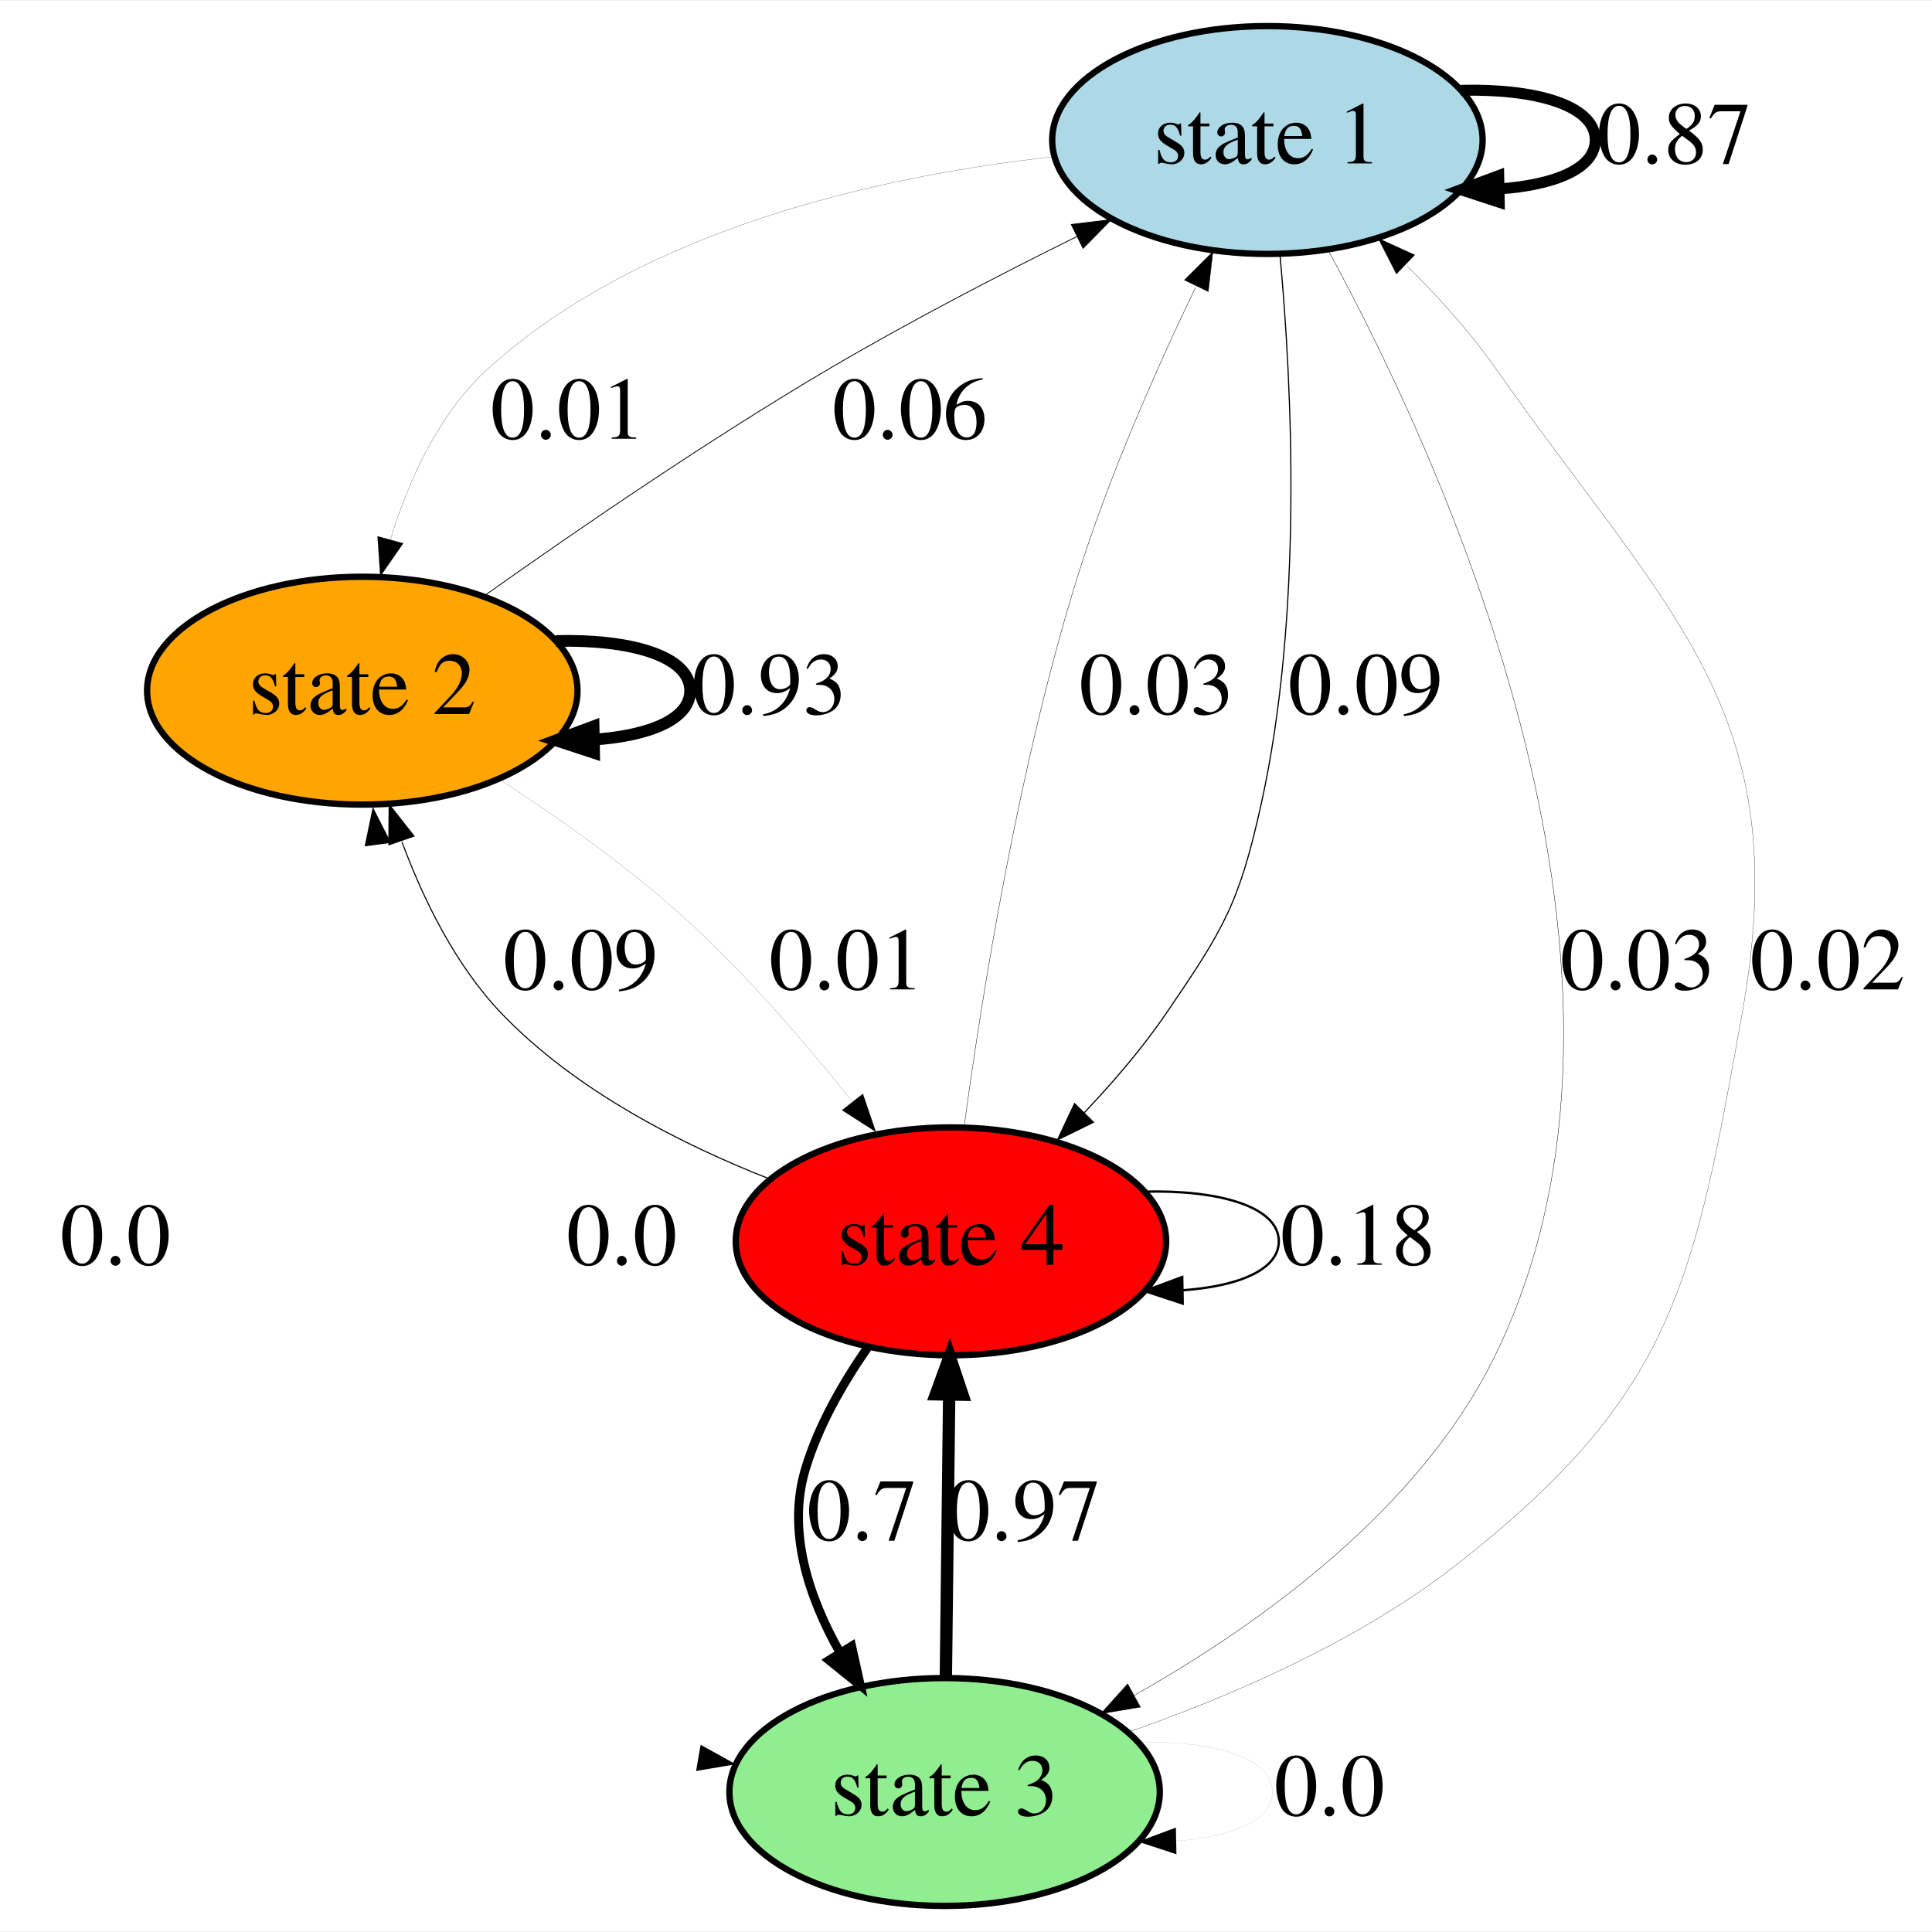
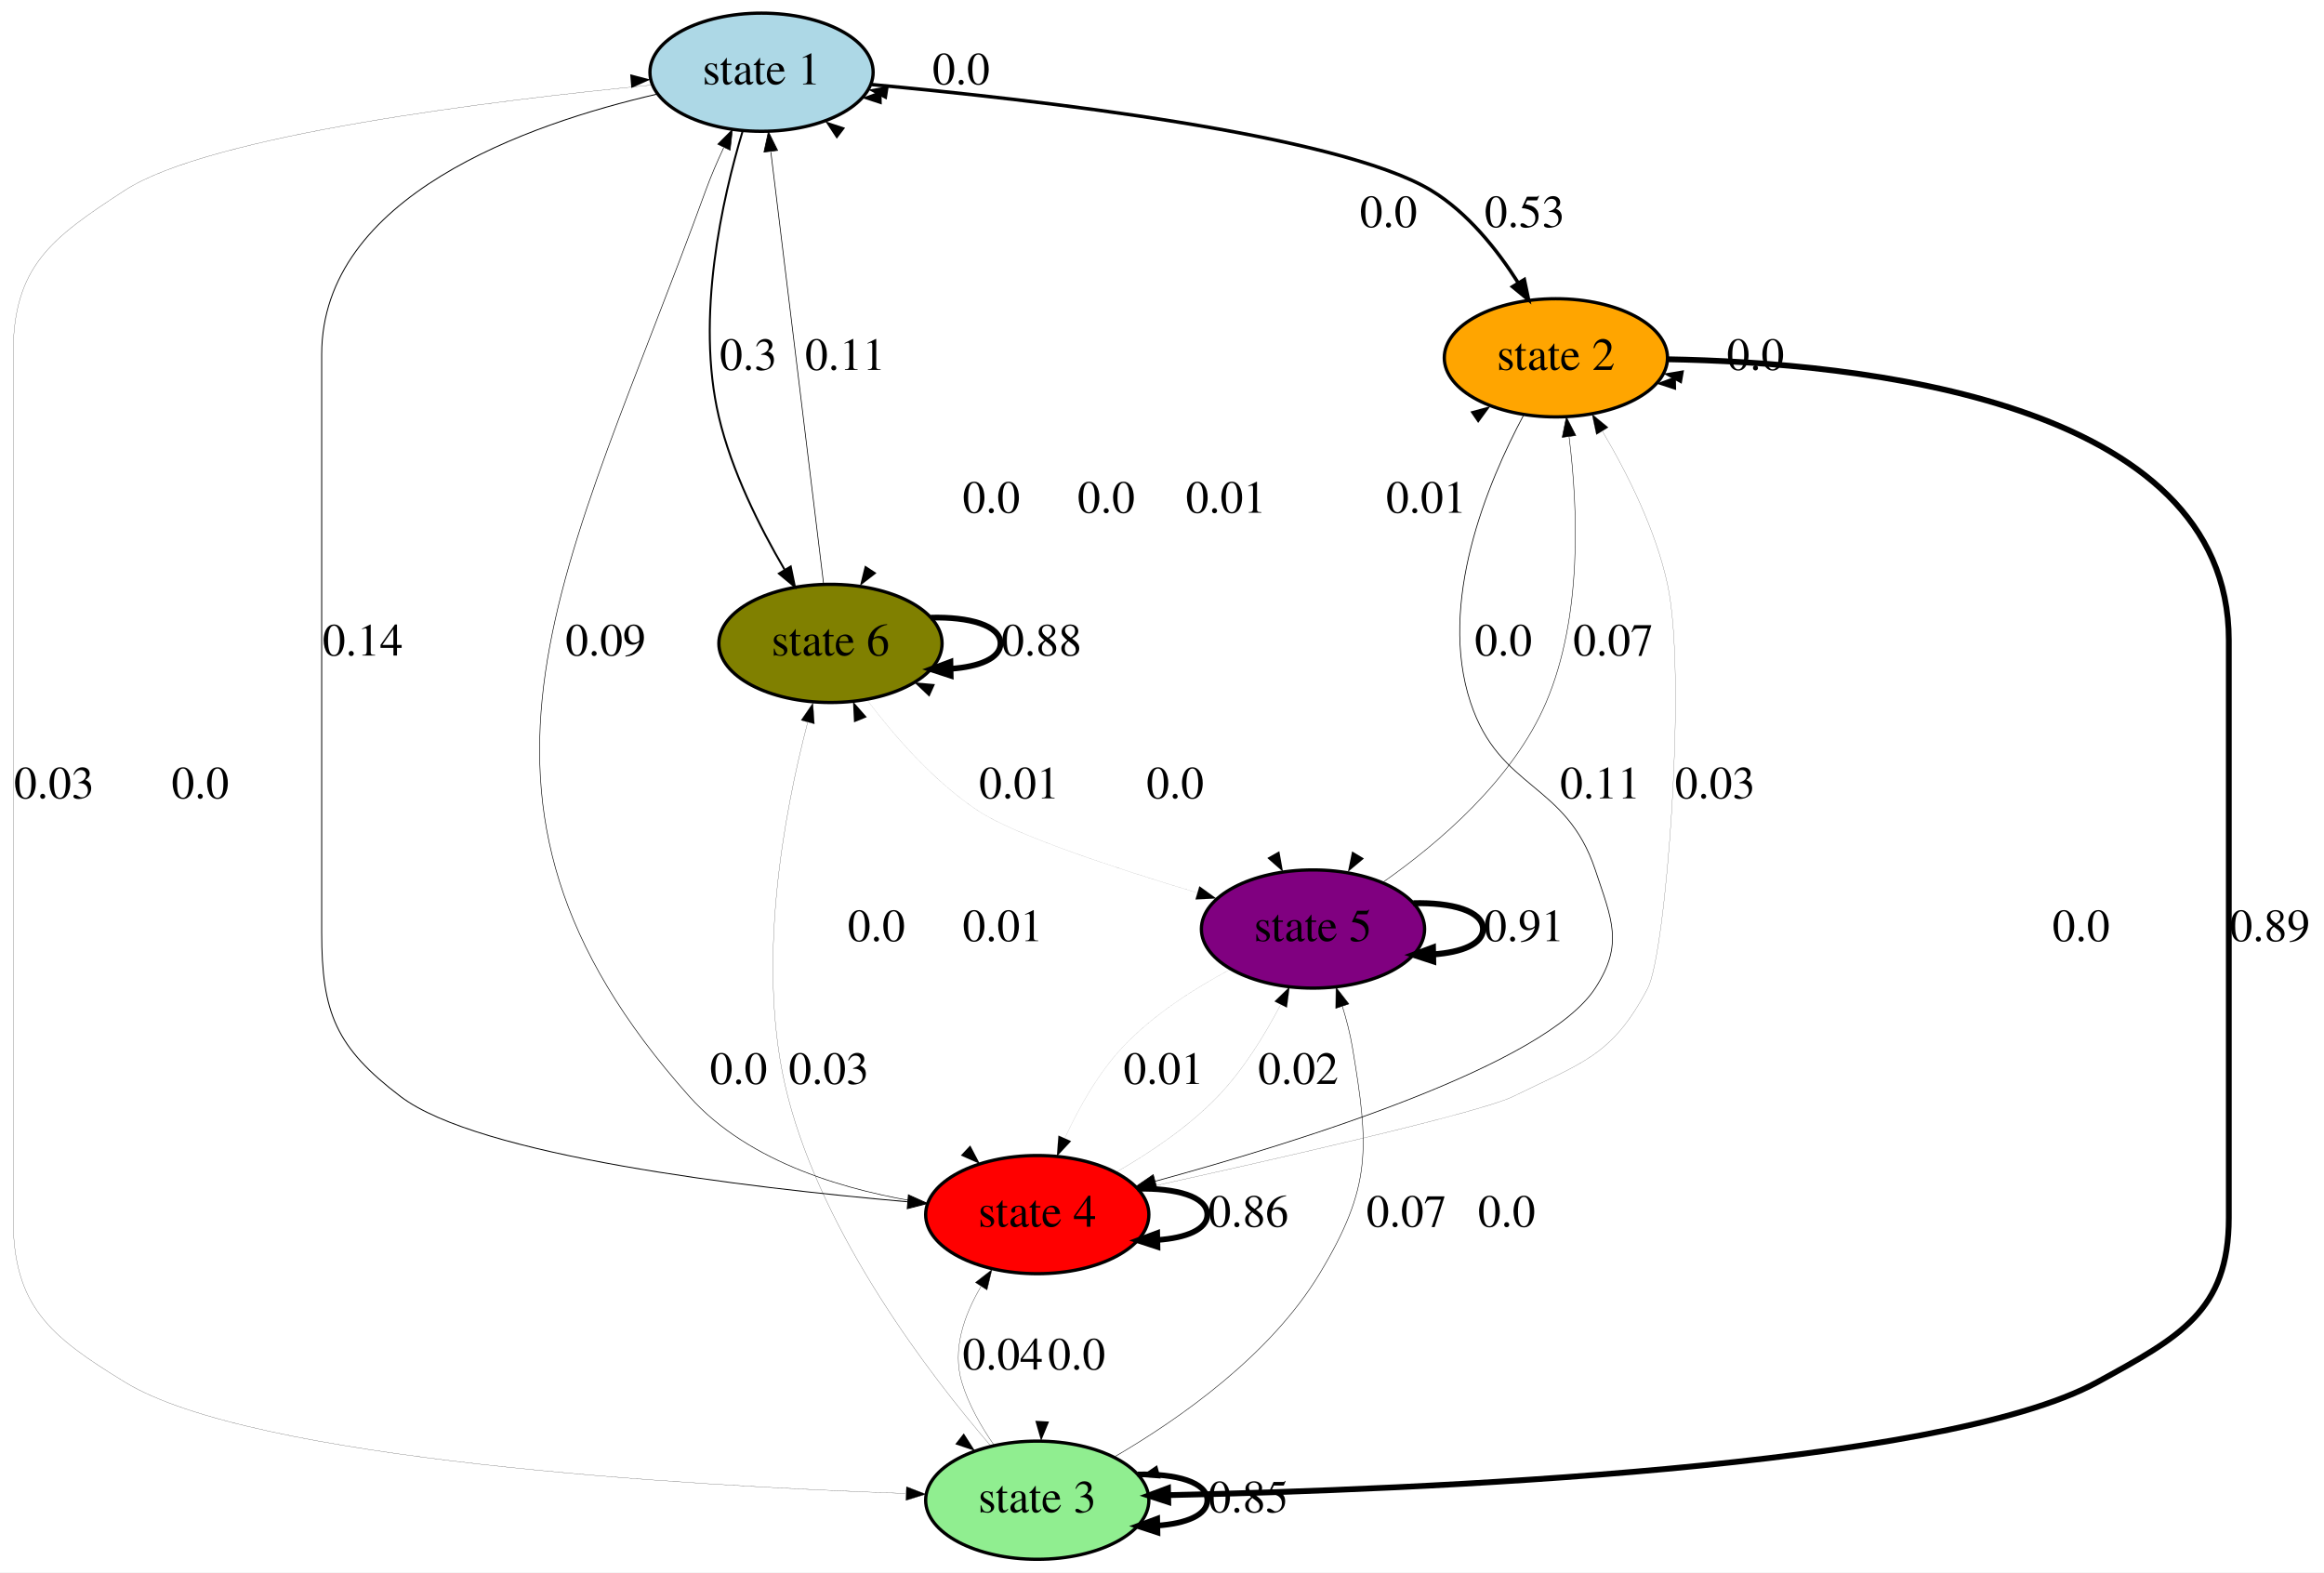
- <svg xmlns="http://www.w3.org/2000/svg" width="305pt" height="305pt" viewBox="0.00 0.00 305.24 305.00">
-   <g id="graph0" class="graph" transform="scale(1 1) rotate(0) translate(4 301)">
-     <polygon fill="white" stroke="transparent" points="-4,4 -4,-301 301.24,-301 301.24,4 -4,4" />
+ <svg xmlns="http://www.w3.org/2000/svg" width="708pt" height="479pt" viewBox="0.00 0.00 708.00 479.00">
+   <g id="graph0" class="graph" transform="scale(1 1) rotate(0) translate(4 475)">
+     <polygon fill="white" stroke="transparent" points="-4,4 -4,-475 704,-475 704,4 -4,4" />
    <g id="node1" class="node">
-       <ellipse fill="lightblue" stroke="black" cx="196.24" cy="-279" rx="34" ry="18" />
-       <text text-anchor="middle" x="196.24" y="-275.3" font-family="Times,serif" font-size="14.00">state 1</text>
+       <ellipse fill="lightblue" stroke="black" cx="228" cy="-453" rx="34" ry="18" />
+       <text text-anchor="middle" x="228" y="-449.3" font-family="Times,serif" font-size="14.00">state 1</text>
    </g>
    <g id="edge1" class="edge">
-       <path fill="none" stroke="black" stroke-width="1.74" d="M226.82,-286.85C238.43,-287.15 248.04,-284.54 248.04,-279 248.04,-274.46 241.58,-271.88 232.84,-271.27" />
-       <polygon fill="black" stroke="black" stroke-width="1.74" points="232.86,-269.17 226.82,-271.15 232.78,-273.37 232.86,-269.17" />
-       <text text-anchor="middle" x="260.54" y="-275.3" font-family="Times,serif" font-size="14.00">0.87</text>
+       <path fill="none" stroke="black" stroke-width="0" d="M258.58,-460.85C270.19,-461.15 279.8,-458.54 279.8,-453 279.8,-448.46 273.34,-445.88 264.6,-445.27" />
+       <polygon fill="black" stroke="black" stroke-width="0" points="264.62,-443.17 258.58,-445.15 264.54,-447.37 264.62,-443.17" />
+       <text text-anchor="middle" x="288.8" y="-449.3" font-family="Times,serif" font-size="14.00">0.0</text>
    </g>
    <g id="node2" class="node">
-       <ellipse fill="orange" stroke="black" cx="53.24" cy="-192" rx="34" ry="18" />
-       <text text-anchor="middle" x="53.24" y="-188.3" font-family="Times,serif" font-size="14.00">state 2</text>
+       <ellipse fill="orange" stroke="black" cx="470" cy="-366" rx="34" ry="18" />
+       <text text-anchor="middle" x="470" y="-362.3" font-family="Times,serif" font-size="14.00">state 2</text>
    </g>
    <g id="edge2" class="edge">
-       <path fill="none" stroke="black" stroke-width="0.03" d="M162.61,-276.38C135.44,-273.38 97.81,-265.15 73.24,-243 65.42,-235.95 60.61,-225.42 57.67,-215.85" />
-       <polygon fill="black" stroke="black" stroke-width="0.03" points="59.7,-215.28 56.08,-210.05 55.65,-216.39 59.7,-215.28" />
-       <text text-anchor="middle" x="85.74" y="-231.8" font-family="Times,serif" font-size="14.00">0.01</text>
+       <path fill="none" stroke="black" stroke-width="1.06" d="M261.45,-449.25C311.72,-444.61 403.89,-434.06 432,-417 443.11,-410.26 452.12,-398.95 458.56,-388.79" />
+       <polygon fill="black" stroke="black" stroke-width="1.06" points="460.38,-389.84 461.7,-383.62 456.79,-387.66 460.38,-389.84" />
+       <text text-anchor="middle" x="460.5" y="-405.8" font-family="Times,serif" font-size="14.00">0.53</text>
    </g>
    <g id="node3" class="node">
-       <ellipse fill="lightgreen" stroke="black" cx="145.24" cy="-18" rx="34" ry="18" />
-       <text text-anchor="middle" x="145.24" y="-14.3" font-family="Times,serif" font-size="14.00">state 3</text>
+       <ellipse fill="lightgreen" stroke="black" cx="312" cy="-18" rx="34" ry="18" />
+       <text text-anchor="middle" x="312" y="-14.3" font-family="Times,serif" font-size="14.00">state 3</text>
    </g>
    <g id="edge3" class="edge">
-       <path fill="none" stroke="black" stroke-width="0.06" d="M205.88,-261.5C224.54,-227.24 261.3,-146.6 232.24,-87 220.44,-62.8 195.4,-44.69 175.2,-33.26" />
-       <polygon fill="black" stroke="black" stroke-width="0.06" points="176.18,-31.41 169.91,-30.36 174.16,-35.09 176.18,-31.41" />
-       <text text-anchor="middle" x="254.74" y="-144.8" font-family="Times,serif" font-size="14.00">0.03</text>
+       <path fill="none" stroke="black" stroke-width="0.06" d="M194.89,-449.13C146.68,-444.44 60.05,-433.92 34,-417 11.46,-402.36 0,-393.87 0,-367 0,-367 0,-367 0,-104 0,-77.13 11.08,-68.03 34,-54 72.98,-30.13 204.56,-22.44 271.76,-20.05" />
+       <polygon fill="black" stroke="black" stroke-width="0.06" points="272.14,-22.13 278.06,-19.83 271.99,-17.94 272.14,-22.13" />
+       <text text-anchor="middle" x="12.5" y="-231.8" font-family="Times,serif" font-size="14.00">0.03</text>
    </g>
    <g id="node4" class="node">
-       <ellipse fill="red" stroke="black" cx="146.24" cy="-105" rx="34" ry="18" />
-       <text text-anchor="middle" x="146.24" y="-101.3" font-family="Times,serif" font-size="14.00">state 4</text>
+       <ellipse fill="red" stroke="black" cx="312" cy="-105" rx="34" ry="18" />
+       <text text-anchor="middle" x="312" y="-101.3" font-family="Times,serif" font-size="14.00">state 4</text>
    </g>
    <g id="edge4" class="edge">
-       <path fill="none" stroke="black" stroke-width="0.18" d="M198.23,-260.82C200.14,-240 201.88,-203.97 195.24,-174 191.75,-158.27 189.32,-154.31 180.24,-141 176.51,-135.54 171.89,-130.15 167.28,-125.3" />
-       <polygon fill="black" stroke="black" stroke-width="0.18" points="168.76,-123.81 163.06,-121.01 165.77,-126.76 168.76,-123.81" />
-       <text text-anchor="middle" x="211.74" y="-188.3" font-family="Times,serif" font-size="14.00">0.09</text>
+       <path fill="none" stroke="black" stroke-width="0.28" d="M196.24,-446.34C156.62,-437.23 94,-415.21 94,-367 94,-367 94,-367 94,-191 94,-166.35 98.39,-155.93 118,-141 141.7,-122.95 222.85,-113.27 272.38,-108.92" />
+       <polygon fill="black" stroke="black" stroke-width="0.28" points="272.75,-111 278.55,-108.39 272.39,-106.81 272.75,-111" />
+       <text text-anchor="middle" x="106.5" y="-275.3" font-family="Times,serif" font-size="14.00">0.14</text>
+     </g>
+     <g id="node5" class="node">
+       <ellipse fill="purple" stroke="black" cx="396" cy="-192" rx="34" ry="18" />
+       <text text-anchor="middle" x="396" y="-188.3" font-family="Times,serif" font-size="14.00">state 5</text>
    </g>
    <g id="edge5" class="edge">
-       <path fill="none" stroke="black" stroke-width="0.13" d="M72.6,-207.05C87.28,-217.47 108.13,-231.76 127.24,-243 139.69,-250.32 153.85,-257.67 166.1,-263.73" />
-       <polygon fill="black" stroke="black" stroke-width="0.13" points="165.26,-265.66 171.57,-266.42 167.11,-261.89 165.26,-265.66" />
-       <text text-anchor="middle" x="139.74" y="-231.8" font-family="Times,serif" font-size="14.00">0.06</text>
+       <path fill="none" stroke="black" stroke-width="0" d="M239.65,-435.97C259.74,-408.13 301.96,-348.84 335,-297 352.76,-269.13 371.82,-236.08 383.81,-214.84" />
+       <polygon fill="black" stroke="black" stroke-width="0" points="385.74,-215.7 386.86,-209.44 382.08,-213.63 385.74,-215.7" />
+       <text text-anchor="middle" x="333" y="-318.8" font-family="Times,serif" font-size="14.00">0.0</text>
+     </g>
+     <g id="node6" class="node">
+       <ellipse fill="olive" stroke="black" cx="249" cy="-279" rx="34" ry="18" />
+       <text text-anchor="middle" x="249" y="-275.3" font-family="Times,serif" font-size="14.00">state 6</text>
    </g>
    <g id="edge6" class="edge">
-       <path fill="none" stroke="black" stroke-width="1.85" d="M83.82,-199.85C95.43,-200.15 105.04,-197.54 105.04,-192 105.04,-187.46 98.57,-184.88 89.84,-184.27" />
-       <polygon fill="black" stroke="black" stroke-width="1.85" points="89.86,-182.17 83.82,-184.15 89.78,-186.37 89.86,-182.17" />
-       <text text-anchor="middle" x="117.54" y="-188.3" font-family="Times,serif" font-size="14.00">0.93</text>
+       <path fill="none" stroke="black" stroke-width="0.59" d="M222.29,-435.23C216.05,-414.51 207.85,-378.28 215,-348 218.9,-331.48 227.46,-314.39 235.02,-301.48" />
+       <polygon fill="black" stroke="black" stroke-width="0.59" points="236.89,-302.44 238.18,-296.22 233.29,-300.28 236.89,-302.44" />
+       <text text-anchor="middle" x="224" y="-362.3" font-family="Times,serif" font-size="14.00">0.3</text>
    </g>
    <g id="edge7" class="edge">
-       <path fill="none" stroke="black" stroke-width="0" d="M38.27,-175.79C26.74,-162.93 11.71,-143.38 5.24,-123 0.4,-107.75 0,-102.12 5.24,-87 19.29,-46.45 69.79,-30.05 106.1,-23.43" />
-       <polygon fill="black" stroke="black" stroke-width="0" points="106.69,-25.46 112.25,-22.38 105.98,-21.32 106.69,-25.46" />
-       <text text-anchor="middle" x="14.24" y="-101.3" font-family="Times,serif" font-size="14.00">0.0</text>
+       <path fill="none" stroke="black" stroke-width="0" d="M448.14,-379.76C422.94,-394.47 384.86,-416.66 384,-417 345.48,-432.1 298.93,-441.48 266.76,-446.69" />
+       <polygon fill="black" stroke="black" stroke-width="0" points="266.12,-444.66 260.52,-447.67 266.77,-448.81 266.12,-444.66" />
+       <text text-anchor="middle" x="419" y="-405.8" font-family="Times,serif" font-size="14.00">0.0</text>
    </g>
    <g id="edge8" class="edge">
-       <path fill="none" stroke="black" stroke-width="0.02" d="M74.79,-178.07C84.26,-171.93 95.25,-164.15 104.24,-156 113.82,-147.31 123.21,-136.43 130.66,-127.04" />
-       <polygon fill="black" stroke="black" stroke-width="0.02" points="132.33,-128.31 134.38,-122.29 129.03,-125.72 132.33,-128.31" />
-       <text text-anchor="middle" x="129.74" y="-144.8" font-family="Times,serif" font-size="14.00">0.01</text>
+       <path fill="none" stroke="black" stroke-width="0" d="M500.58,-373.85C512.19,-374.15 521.8,-371.54 521.8,-366 521.8,-361.46 515.34,-358.88 506.6,-358.27" />
+       <polygon fill="black" stroke="black" stroke-width="0" points="506.62,-356.17 500.58,-358.15 506.54,-360.37 506.62,-356.17" />
+       <text text-anchor="middle" x="530.8" y="-362.3" font-family="Times,serif" font-size="14.00">0.0</text>
    </g>
    <g id="edge9" class="edge">
-       <path fill="none" stroke="black" stroke-width="0.04" d="M174.17,-27.42C190.56,-33.15 210.81,-41.9 226.24,-54 260.49,-80.87 263.56,-98.15 271.24,-141 279.8,-188.77 260.17,-203.3 232.24,-243 228.25,-248.68 223.25,-254.21 218.27,-259.14" />
-       <polygon fill="black" stroke="black" stroke-width="0.04" points="216.62,-257.82 213.73,-263.48 219.52,-260.85 216.62,-257.82" />
-       <text text-anchor="middle" x="284.74" y="-144.8" font-family="Times,serif" font-size="14.00">0.02</text>
+       <path fill="none" stroke="black" stroke-width="1.77" d="M503.85,-365.56C562.08,-364.57 675,-353.2 675,-280 675,-280 675,-280 675,-104 675,-75.54 659.95,-67.69 635,-54 587.21,-27.77 427.41,-21.2 352.02,-19.55" />
+       <polygon fill="black" stroke="black" stroke-width="1.77" points="351.9,-17.45 345.86,-19.42 351.82,-21.65 351.9,-17.45" />
+       <text text-anchor="middle" x="687.5" y="-188.3" font-family="Times,serif" font-size="14.00">0.89</text>
    </g>
    <g id="edge10" class="edge">
-       <path fill="none" stroke="black" stroke-width="0" d="M129.46,-34.1C116.4,-47.2 98,-67.12 85.24,-87 71.05,-109.1 68.71,-115.82 61.24,-141 58.73,-149.46 56.96,-158.98 55.73,-167.42" />
-       <polygon fill="black" stroke="black" stroke-width="0" points="53.61,-167.4 54.9,-173.63 57.78,-167.96 53.61,-167.4" />
-       <text text-anchor="middle" x="94.24" y="-101.3" font-family="Times,serif" font-size="14.00">0.0</text>
+       <path fill="none" stroke="black" stroke-width="0.22" d="M460.18,-348.57C449.13,-327.89 433.92,-291.38 444,-261 452.9,-234.17 473.1,-236.83 482,-210 487.04,-194.81 490.71,-187.42 482,-174 466.89,-150.71 393.27,-127.55 348.01,-115.18" />
+       <polygon fill="black" stroke="black" stroke-width="0.22" points="348.43,-113.12 342.09,-113.58 347.33,-117.17 348.43,-113.12" />
+       <text text-anchor="middle" x="483.5" y="-231.8" font-family="Times,serif" font-size="14.00">0.11</text>
    </g>
    <g id="edge11" class="edge">
-       <path fill="none" stroke="black" stroke-width="0.01" d="M175.82,-25.85C187.43,-26.15 197.04,-23.54 197.04,-18 197.04,-13.46 190.58,-10.88 181.84,-10.27" />
-       <polygon fill="black" stroke="black" stroke-width="0.01" points="181.86,-8.17 175.82,-10.15 181.78,-12.37 181.86,-8.17" />
-       <text text-anchor="middle" x="206.04" y="-14.3" font-family="Times,serif" font-size="14.00">0.0</text>
+       <path fill="none" stroke="black" stroke-width="0" d="M464.53,-348.16C455.77,-321.92 437.5,-269.93 417,-228 414.86,-223.61 412.34,-219.05 409.82,-214.73" />
+       <polygon fill="black" stroke="black" stroke-width="0" points="411.52,-213.48 406.64,-209.41 407.92,-215.64 411.52,-213.48" />
+       <text text-anchor="middle" x="454" y="-275.3" font-family="Times,serif" font-size="14.00">0.0</text>
    </g>
    <g id="edge12" class="edge">
-       <path fill="none" stroke="black" stroke-width="1.95" d="M145.44,-36.17C145.59,-48.96 145.8,-66.55 145.96,-80.61" />
-       <polygon fill="black" stroke="black" stroke-width="1.95" points="143.86,-80.83 146.04,-86.8 148.06,-80.77 143.86,-80.83" />
-       <text text-anchor="middle" x="157.74" y="-57.8" font-family="Times,serif" font-size="14.00">0.97</text>
+       <path fill="none" stroke="black" stroke-width="0" d="M436.17,-365.27C397.83,-364.11 334.75,-357.64 289,-330 277.66,-323.15 268.2,-311.83 261.34,-301.7" />
+       <polygon fill="black" stroke="black" stroke-width="0" points="263.02,-300.43 257.99,-296.54 259.5,-302.72 263.02,-300.43" />
+       <text text-anchor="middle" x="298" y="-318.8" font-family="Times,serif" font-size="14.00">0.0</text>
    </g>
    <g id="edge13" class="edge">
-       <path fill="none" stroke="black" stroke-width="0.06" d="M148.34,-123.22C151.16,-144.09 156.92,-180.16 166.24,-210 171.14,-225.7 178.6,-242.63 184.86,-255.66" />
-       <polygon fill="black" stroke="black" stroke-width="0.06" points="183.12,-256.88 187.63,-261.36 186.9,-255.05 183.12,-256.88" />
-       <text text-anchor="middle" x="178.74" y="-188.3" font-family="Times,serif" font-size="14.00">0.03</text>
+       <path fill="none" stroke="black" stroke-width="0" d="M279.1,-22.57C208.33,-31.18 48,-55.97 48,-104 48,-367 48,-367 48,-367 48,-428.44 134.8,-445.54 187.85,-450.25" />
+       <polygon fill="black" stroke="black" stroke-width="0" points="187.99,-452.37 194.14,-450.77 188.33,-448.18 187.99,-452.37" />
+       <text text-anchor="middle" x="57" y="-231.8" font-family="Times,serif" font-size="14.00">0.0</text>
    </g>
    <g id="edge14" class="edge">
-       <path fill="none" stroke="black" stroke-width="0.17" d="M117.78,-114.78C103.5,-120.37 86.83,-128.89 75.24,-141 68.03,-148.53 62.96,-158.81 59.51,-168.09" />
-       <polygon fill="black" stroke="black" stroke-width="0.17" points="57.44,-167.65 57.48,-174.01 61.41,-169.02 57.44,-167.65" />
-       <text text-anchor="middle" x="87.74" y="-144.8" font-family="Times,serif" font-size="14.00">0.09</text>
+       <path fill="none" stroke="black" stroke-width="0" d="M345.36,-21.09C425.26,-27.02 621,-47.32 621,-104 621,-280 621,-280 621,-280 621,-331.43 553.66,-352.08 508.92,-360.12" />
+       <polygon fill="black" stroke="black" stroke-width="0" points="508.32,-358.09 502.76,-361.17 509.03,-362.23 508.32,-358.09" />
+       <text text-anchor="middle" x="630" y="-188.3" font-family="Times,serif" font-size="14.00">0.0</text>
    </g>
    <g id="edge15" class="edge">
-       <path fill="none" stroke="black" stroke-width="1.4" d="M133.1,-88.26C129.13,-82.56 125.28,-75.83 123.24,-69 120.31,-59.22 123.74,-48.82 128.69,-40.06" />
-       <polygon fill="black" stroke="black" stroke-width="1.4" points="130.55,-41.04 131.93,-34.83 126.98,-38.82 130.55,-41.04" />
-       <text text-anchor="middle" x="132.24" y="-57.8" font-family="Times,serif" font-size="14.00">0.7</text>
+       <path fill="none" stroke="black" stroke-width="1.71" d="M342.58,-25.85C354.19,-26.15 363.8,-23.54 363.8,-18 363.8,-13.46 357.34,-10.88 348.6,-10.27" />
+       <polygon fill="black" stroke="black" stroke-width="1.71" points="348.62,-8.17 342.58,-10.15 348.54,-12.37 348.62,-8.17" />
+       <text text-anchor="middle" x="376.3" y="-14.3" font-family="Times,serif" font-size="14.00">0.85</text>
    </g>
    <g id="edge16" class="edge">
-       <path fill="none" stroke="black" stroke-width="0.37" d="M176.82,-112.85C188.43,-113.15 198.04,-110.54 198.04,-105 198.04,-100.46 191.58,-97.88 182.84,-97.27" />
-       <polygon fill="black" stroke="black" stroke-width="0.37" points="182.86,-95.17 176.82,-97.15 182.78,-99.37 182.86,-95.17" />
-       <text text-anchor="middle" x="210.54" y="-101.3" font-family="Times,serif" font-size="14.00">0.18</text>
+       <path fill="none" stroke="black" stroke-width="0.09" d="M298.86,-34.74C294.89,-40.44 291.04,-47.17 289,-54 286.05,-63.85 289.65,-74.26 294.81,-83.02" />
+       <polygon fill="black" stroke="black" stroke-width="0.09" points="293.16,-84.33 298.18,-88.23 296.69,-82.05 293.16,-84.33" />
+       <text text-anchor="middle" x="301.5" y="-57.8" font-family="Times,serif" font-size="14.00">0.04</text>
+     </g>
+     <g id="edge17" class="edge">
+       <path fill="none" stroke="black" stroke-width="0.15" d="M335.65,-31.28C355.55,-42.9 383.06,-62.22 398,-87 414,-113.54 413.09,-125.43 408,-156 407.32,-160.09 406.22,-164.34 404.96,-168.41" />
+       <polygon fill="black" stroke="black" stroke-width="0.15" points="402.94,-167.84 403.02,-174.2 406.92,-169.18 402.94,-167.84" />
+       <text text-anchor="middle" x="424.5" y="-101.3" font-family="Times,serif" font-size="14.00">0.07</text>
+     </g>
+     <g id="edge18" class="edge">
+       <path fill="none" stroke="black" stroke-width="0.06" d="M297.9,-34.46C279.13,-56.28 247.02,-98.23 236,-141 225.92,-180.15 234.84,-227.4 242.05,-254.93" />
+       <polygon fill="black" stroke="black" stroke-width="0.06" points="240.05,-255.59 243.65,-260.83 244.11,-254.49 240.05,-255.59" />
+       <text text-anchor="middle" x="248.5" y="-144.8" font-family="Times,serif" font-size="14.00">0.03</text>
+     </g>
+     <g id="edge19" class="edge">
+       <path fill="none" stroke="black" stroke-width="0.18" d="M278.56,-108.43C254.93,-111.95 224.32,-120.47 206,-141 124.31,-232.53 169.1,-301.69 211,-417 212.55,-421.28 214.47,-425.73 216.44,-429.96" />
+       <polygon fill="black" stroke="black" stroke-width="0.18" points="214.65,-431.08 219.15,-435.57 218.43,-429.25 214.65,-431.08" />
+       <text text-anchor="middle" x="180.5" y="-275.3" font-family="Times,serif" font-size="14.00">0.09</text>
+     </g>
+     <g id="edge20" class="edge">
+       <path fill="none" stroke="black" stroke-width="0.05" d="M342.64,-112.64C382.07,-121.31 446.78,-135.97 457,-141 477.99,-151.33 487.18,-153.26 498,-174 503.54,-184.61 510.04,-269.1 504,-297 500.41,-313.59 491.84,-330.68 484.21,-343.57" />
+       <polygon fill="black" stroke="black" stroke-width="0.05" points="482.33,-342.61 481.01,-348.83 485.92,-344.8 482.33,-342.61" />
+       <text text-anchor="middle" x="518.5" y="-231.8" font-family="Times,serif" font-size="14.00">0.03</text>
+     </g>
+     <g id="edge21" class="edge">
+       <path fill="none" stroke="black" stroke-width="0" d="M313.27,-86.88C313.83,-77.22 314.31,-64.94 314,-54 313.89,-50.17 313.71,-46.1 313.51,-42.15" />
+       <polygon fill="black" stroke="black" stroke-width="0" points="315.6,-41.95 313.17,-36.08 311.41,-42.19 315.6,-41.95" />
+       <text text-anchor="middle" x="324" y="-57.8" font-family="Times,serif" font-size="14.00">0.0</text>
+     </g>
+     <g id="edge22" class="edge">
+       <path fill="none" stroke="black" stroke-width="1.72" d="M342.58,-112.85C354.19,-113.15 363.8,-110.54 363.8,-105 363.8,-100.46 357.34,-97.88 348.6,-97.27" />
+       <polygon fill="black" stroke="black" stroke-width="1.72" points="348.62,-95.17 342.58,-97.15 348.54,-99.37 348.62,-95.17" />
+       <text text-anchor="middle" x="376.3" y="-101.3" font-family="Times,serif" font-size="14.00">0.86</text>
+     </g>
+     <g id="edge23" class="edge">
+       <path fill="none" stroke="black" stroke-width="0.03" d="M336.02,-117.92C346.39,-123.87 358.14,-131.77 367,-141 374.71,-149.03 381.19,-159.5 386.05,-168.78" />
+       <polygon fill="black" stroke="black" stroke-width="0.03" points="384.29,-169.95 388.86,-174.37 388.04,-168.07 384.29,-169.95" />
+       <text text-anchor="middle" x="391.5" y="-144.8" font-family="Times,serif" font-size="14.00">0.02</text>
+     </g>
+     <g id="edge24" class="edge">
+       <path fill="none" stroke="black" stroke-width="0.01" d="M306.37,-123.02C299.47,-143.68 287.31,-179.55 276,-210 270.32,-225.28 263.55,-242.33 258.21,-255.54" />
+       <polygon fill="black" stroke="black" stroke-width="0.01" points="256.18,-254.96 255.87,-261.31 260.07,-256.54 256.18,-254.96" />
+       <text text-anchor="middle" x="301.5" y="-188.3" font-family="Times,serif" font-size="14.00">0.01</text>
+     </g>
+     <g id="edge25" class="edge">
+       <path fill="none" stroke="black" stroke-width="0.01" d="M394.01,-210.4C392.62,-220.14 390.38,-232.41 387,-243 364.8,-312.48 350.28,-328.45 303,-384 290.15,-399.09 287.54,-403.53 273,-417 266.63,-422.89 259.35,-428.86 252.53,-434.15" />
+       <polygon fill="black" stroke="black" stroke-width="0.01" points="250.92,-432.74 247.42,-438.05 253.46,-436.08 250.92,-432.74" />
+       <text text-anchor="middle" x="369.5" y="-318.8" font-family="Times,serif" font-size="14.00">0.01</text>
+     </g>
+     <g id="edge26" class="edge">
+       <path fill="none" stroke="black" stroke-width="0.15" d="M417.27,-206.21C434.3,-218.16 456.95,-237.45 467,-261 478.1,-287.01 476.75,-320.1 474.02,-341.88" />
+       <polygon fill="black" stroke="black" stroke-width="0.15" points="471.92,-341.76 473.18,-347.99 476.08,-342.33 471.92,-341.76" />
+       <text text-anchor="middle" x="487.5" y="-275.3" font-family="Times,serif" font-size="14.00">0.07</text>
+     </g>
+     <g id="edge27" class="edge">
+       <path fill="none" stroke="black" stroke-width="0" d="M411.24,-175.81C429.99,-155.21 457.41,-117.49 441,-87 422.72,-53.04 380.52,-35.41 349.33,-26.71" />
+       <polygon fill="black" stroke="black" stroke-width="0" points="349.59,-24.61 343.25,-25.09 348.5,-28.67 349.59,-24.61" />
+       <text text-anchor="middle" x="455" y="-101.3" font-family="Times,serif" font-size="14.00">0.0</text>
+     </g>
+     <g id="edge28" class="edge">
+       <path fill="none" stroke="black" stroke-width="0.02" d="M371.02,-179.82C359.9,-173.93 347.26,-165.86 338,-156 330.57,-148.08 324.7,-137.63 320.43,-128.34" />
+       <polygon fill="black" stroke="black" stroke-width="0.02" points="322.3,-127.38 317.97,-122.73 318.46,-129.07 322.3,-127.38" />
+       <text text-anchor="middle" x="350.5" y="-144.8" font-family="Times,serif" font-size="14.00">0.01</text>
+     </g>
+     <g id="edge29" class="edge">
+       <path fill="none" stroke="black" stroke-width="1.82" d="M426.58,-199.85C438.19,-200.15 447.8,-197.54 447.8,-192 447.8,-187.46 441.34,-184.88 432.6,-184.27" />
+       <polygon fill="black" stroke="black" stroke-width="1.82" points="432.62,-182.17 426.58,-184.15 432.54,-186.37 432.62,-182.17" />
+       <text text-anchor="middle" x="460.3" y="-188.3" font-family="Times,serif" font-size="14.00">0.91</text>
+     </g>
+     <g id="edge30" class="edge">
+       <path fill="none" stroke="black" stroke-width="0" d="M376.25,-206.77C356.54,-220.46 328.43,-239.88 323,-243 309.3,-250.86 293.55,-258.49 280.12,-264.61" />
+       <polygon fill="black" stroke="black" stroke-width="0" points="279.12,-262.76 274.51,-267.14 280.84,-266.59 279.12,-262.76" />
+       <text text-anchor="middle" x="354" y="-231.8" font-family="Times,serif" font-size="14.00">0.0</text>
+     </g>
+     <g id="edge31" class="edge">
+       <path fill="none" stroke="black" stroke-width="0.21" d="M246.92,-297.05C243.13,-328.04 235.13,-393.61 230.84,-428.7" />
+       <polygon fill="black" stroke="black" stroke-width="0.21" points="228.73,-428.67 230.09,-434.88 232.9,-429.18 228.73,-428.67" />
+       <text text-anchor="middle" x="253.5" y="-362.3" font-family="Times,serif" font-size="14.00">0.11</text>
+     </g>
+     <g id="edge32" class="edge">
+       <path fill="none" stroke="black" stroke-width="0.01" d="M281.32,-284.27C311.84,-289.08 358.41,-298.48 396,-315 398.72,-316.19 424.63,-333.83 445.03,-347.82" />
+       <polygon fill="black" stroke="black" stroke-width="0.01" points="443.95,-349.62 450.08,-351.29 446.32,-346.16 443.95,-349.62" />
+       <text text-anchor="middle" x="430.5" y="-318.8" font-family="Times,serif" font-size="14.00">0.01</text>
+     </g>
+     <g id="edge33" class="edge">
+       <path fill="none" stroke="black" stroke-width="0" d="M239.24,-261.66C225.19,-236.08 201.97,-184.96 212,-141 222.23,-96.17 234.43,-85.43 268,-54 274.25,-48.15 281.37,-42.21 288.05,-36.91" />
+       <polygon fill="black" stroke="black" stroke-width="0" points="289.61,-38.36 293.04,-33.01 287.02,-35.05 289.61,-38.36" />
+       <text text-anchor="middle" x="221" y="-144.8" font-family="Times,serif" font-size="14.00">0.0</text>
+     </g>
+     <g id="edge34" class="edge">
+       <path fill="none" stroke="black" stroke-width="0" d="M246.52,-260.72C244.21,-239.49 242.62,-202.74 254,-174 261.58,-154.86 276.89,-137.29 289.87,-124.8" />
+       <polygon fill="black" stroke="black" stroke-width="0" points="291.58,-126.07 294.53,-120.44 288.71,-123.01 291.58,-126.07" />
+       <text text-anchor="middle" x="263" y="-188.3" font-family="Times,serif" font-size="14.00">0.0</text>
+     </g>
+     <g id="edge35" class="edge">
+       <path fill="none" stroke="black" stroke-width="0.02" d="M260.3,-261.59C268.53,-250.72 280.56,-236.89 294,-228 305.2,-220.59 335.9,-210.49 360.71,-203.04" />
+       <polygon fill="black" stroke="black" stroke-width="0.02" points="361.39,-205.03 366.55,-201.31 360.2,-201 361.39,-205.03" />
+       <text text-anchor="middle" x="306.5" y="-231.8" font-family="Times,serif" font-size="14.00">0.01</text>
+     </g>
+     <g id="edge36" class="edge">
+       <path fill="none" stroke="black" stroke-width="1.75" d="M279.58,-286.85C291.19,-287.15 300.8,-284.54 300.8,-279 300.8,-274.46 294.34,-271.88 285.6,-271.27" />
+       <polygon fill="black" stroke="black" stroke-width="1.75" points="285.62,-269.17 279.58,-271.15 285.54,-273.37 285.62,-269.17" />
+       <text text-anchor="middle" x="313.3" y="-275.3" font-family="Times,serif" font-size="14.00">0.88</text>
    </g>
  </g>
</svg>
